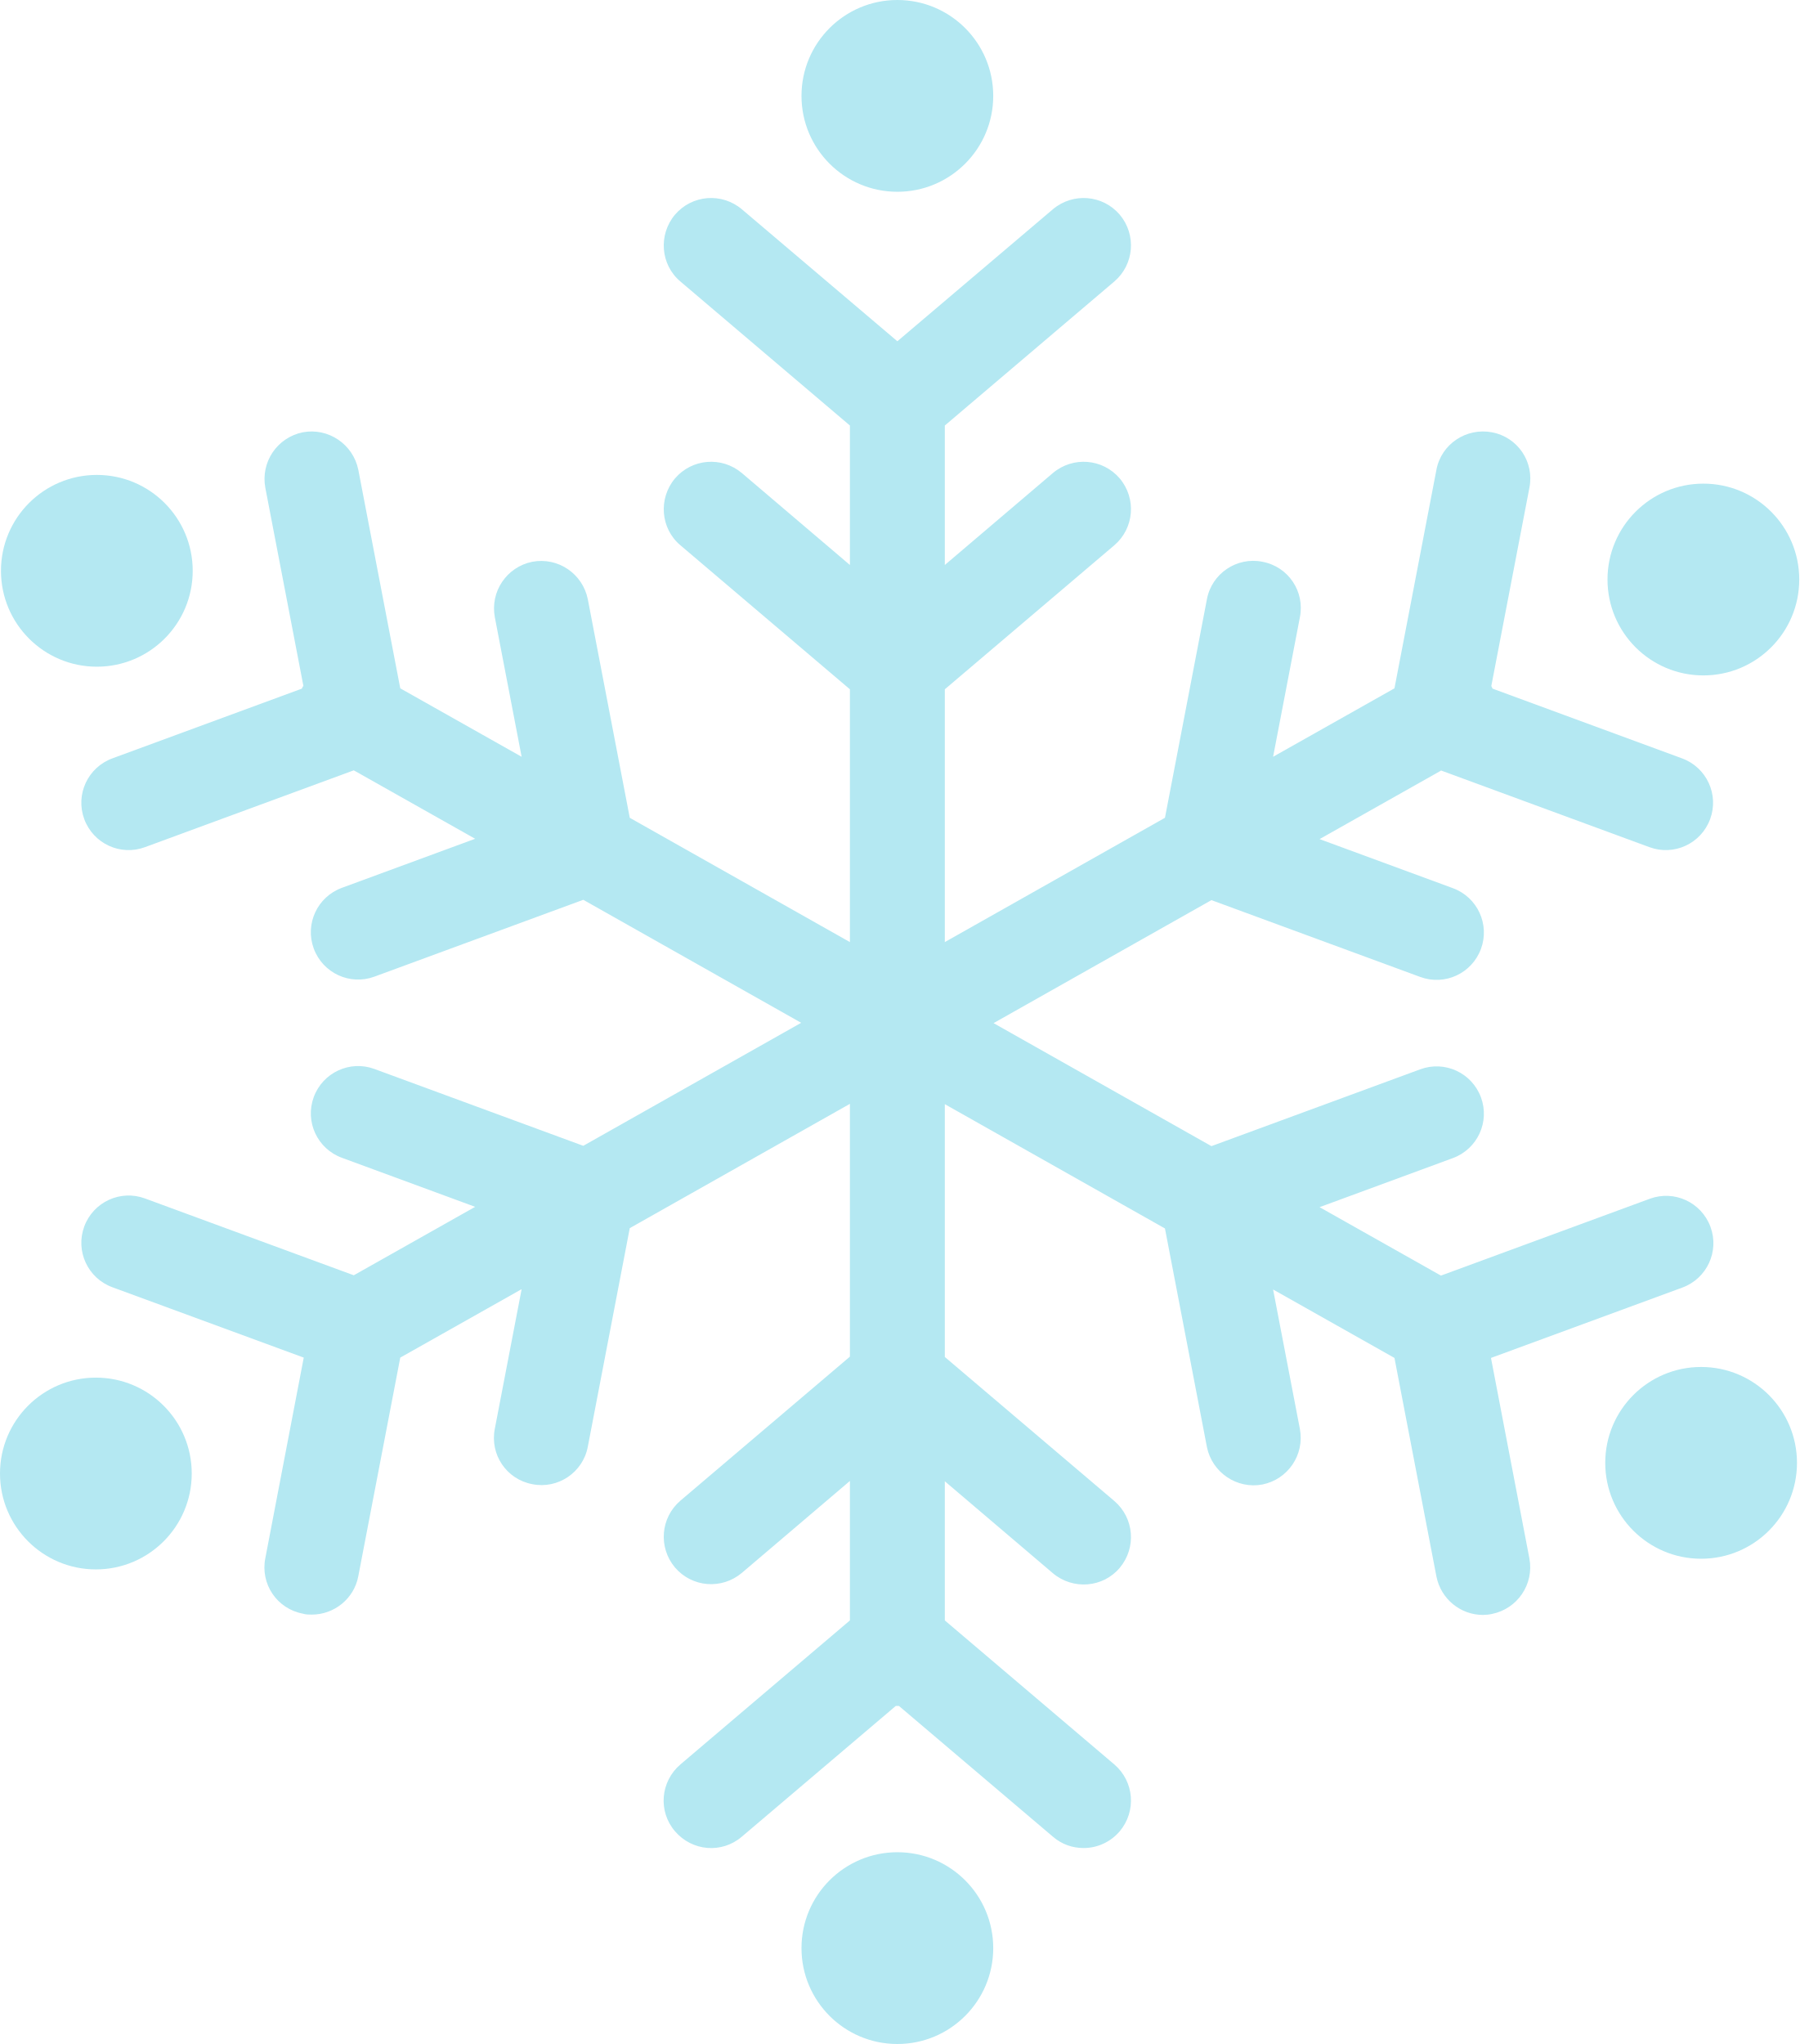
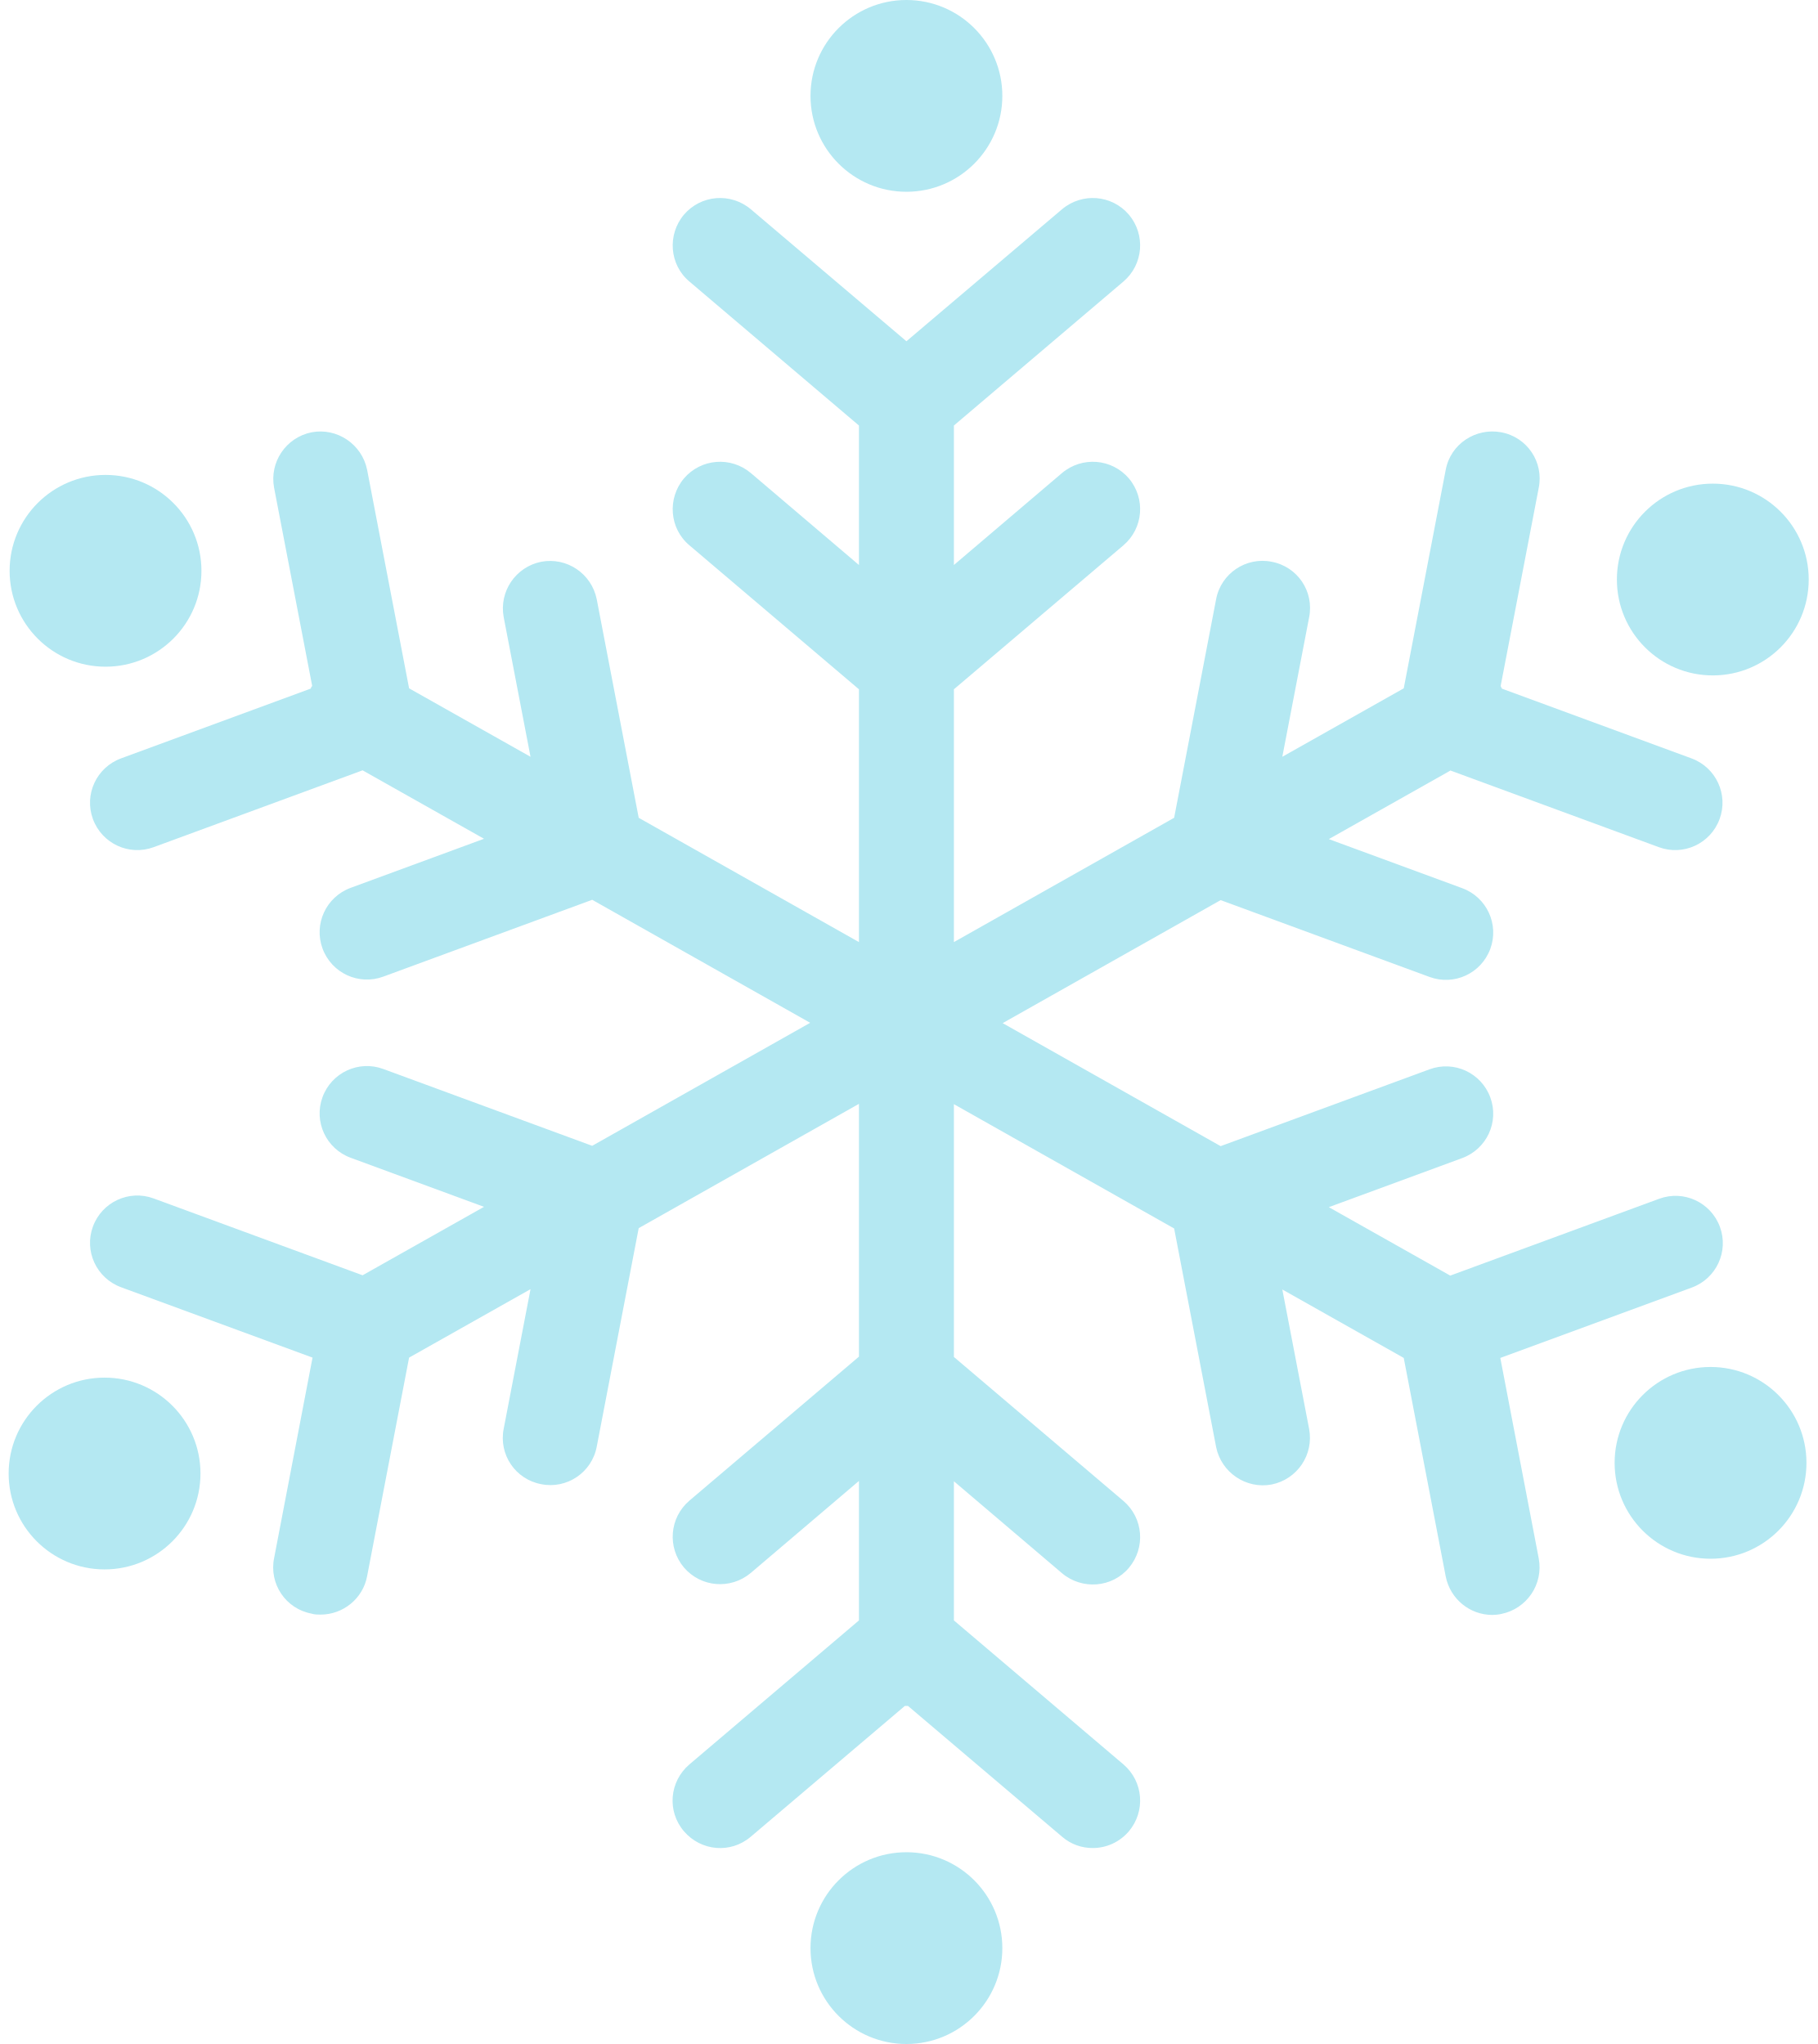
- <svg xmlns="http://www.w3.org/2000/svg" id="b" width="55.74" height="63.31" viewBox="0 0 55.74 63.31">
+ <svg xmlns="http://www.w3.org/2000/svg" id="b" width="42" height="47.25" viewBox="0 0 55.74 63.31">
  <g id="c">
    <path d="m44.64,23.87l-3.76,2.12,4.13,1.52c.76.28,1.15,1.12.87,1.88-.28.76-1.12,1.15-1.88.87l-6.47-2.38-6.75,3.81,6.75,3.81,6.47-2.38c.76-.28,1.6.11,1.88.87.28.76-.11,1.6-.87,1.88l-4.13,1.52,3.76,2.12,6.47-2.38c.76-.28,1.6.11,1.88.87.28.76-.11,1.6-.87,1.88l-5.93,2.18,1.19,6.21c.15.8-.37,1.56-1.16,1.72-.09.02-.19.03-.28.03-.69,0-1.3-.49-1.44-1.19l-1.3-6.77-3.76-2.12.83,4.32c.15.8-.37,1.56-1.16,1.72-.79.15-1.56-.37-1.72-1.16l-1.3-6.77-6.82-3.85v7.83l5.25,4.46c.62.53.69,1.45.17,2.07-.52.62-1.45.69-2.07.17l-3.35-2.85v4.31l5.25,4.46c.62.53.69,1.45.17,2.07-.29.34-.7.52-1.12.52-.34,0-.67-.11-.95-.35l-4.77-4.05s-.07,0-.1,0l-4.77,4.05c-.62.53-1.54.45-2.07-.17-.53-.62-.45-1.54.17-2.07l5.25-4.46v-4.32l-3.35,2.85c-.62.52-1.54.45-2.07-.17-.52-.62-.45-1.54.17-2.07l5.25-4.46v-7.83l-6.82,3.85-1.3,6.77c-.15.8-.93,1.32-1.72,1.16-.8-.15-1.32-.92-1.16-1.72l.83-4.32-3.76,2.12-1.3,6.77c-.13.7-.75,1.19-1.44,1.19-.09,0-.19,0-.28-.03-.8-.15-1.32-.92-1.16-1.72l1.19-6.21-5.93-2.18c-.76-.28-1.15-1.12-.87-1.88.28-.76,1.12-1.15,1.88-.87l6.47,2.38,3.76-2.12-4.13-1.52c-.76-.28-1.15-1.12-.87-1.88.28-.76,1.12-1.15,1.88-.87l6.47,2.38,6.75-3.81-6.75-3.81-6.47,2.38c-.76.28-1.6-.11-1.88-.87-.28-.76.11-1.6.87-1.88l4.13-1.52-3.76-2.12-6.47,2.38c-.76.28-1.6-.11-1.88-.87-.28-.76.11-1.6.87-1.88l5.87-2.16s.02-.03.02-.04c0-.02.02-.03.03-.04l-1.18-6.14c-.15-.8.37-1.56,1.16-1.72.79-.15,1.56.37,1.72,1.16l1.3,6.77,3.76,2.12-.83-4.32c-.15-.8.37-1.56,1.16-1.72.8-.15,1.56.37,1.72,1.16l1.3,6.77,6.82,3.85v-7.83l-5.25-4.46c-.62-.52-.69-1.45-.17-2.07.53-.62,1.45-.69,2.07-.17l3.35,2.85v-4.32l-5.25-4.46c-.62-.52-.69-1.45-.17-2.07.53-.62,1.45-.69,2.07-.17l4.82,4.09,4.82-4.09c.62-.52,1.54-.45,2.07.17.52.62.45,1.54-.17,2.07l-5.25,4.46v4.32l3.35-2.85c.62-.52,1.54-.45,2.07.17.52.62.45,1.54-.17,2.07l-5.25,4.46v7.83l6.82-3.85,1.3-6.77c.15-.8.93-1.32,1.72-1.16.8.15,1.32.92,1.16,1.72l-.83,4.32,3.76-2.12,1.3-6.77c.15-.8.93-1.31,1.72-1.16.8.15,1.32.92,1.16,1.72l-1.18,6.14s.02.03.02.04c0,.01.02.03.02.04l5.87,2.16c.76.28,1.15,1.12.87,1.88-.28.76-1.12,1.15-1.88.87l-6.47-2.38Z" fill="#b4e8f2" stroke-width="0" />
    <circle cx="27.8" cy="2.97" r="2.97" fill="#b4e8f2" stroke-width="0" />
    <circle cx="27.8" cy="60.34" r="2.97" fill="#b4e8f2" stroke-width="0" />
    <circle cx="52.77" cy="17.95" r="2.97" fill="#b4e8f2" stroke-width="0" />
    <circle cx="52.7" cy="45.31" r="2.97" fill="#b4e8f2" stroke-width="0" />
    <circle cx="3" cy="17.68" r="2.97" fill="#b4e8f2" stroke-width="0" />
    <circle cx="2.97" cy="45.64" r="2.97" fill="#b4e8f2" stroke-width="0" />
  </g>
</svg>
